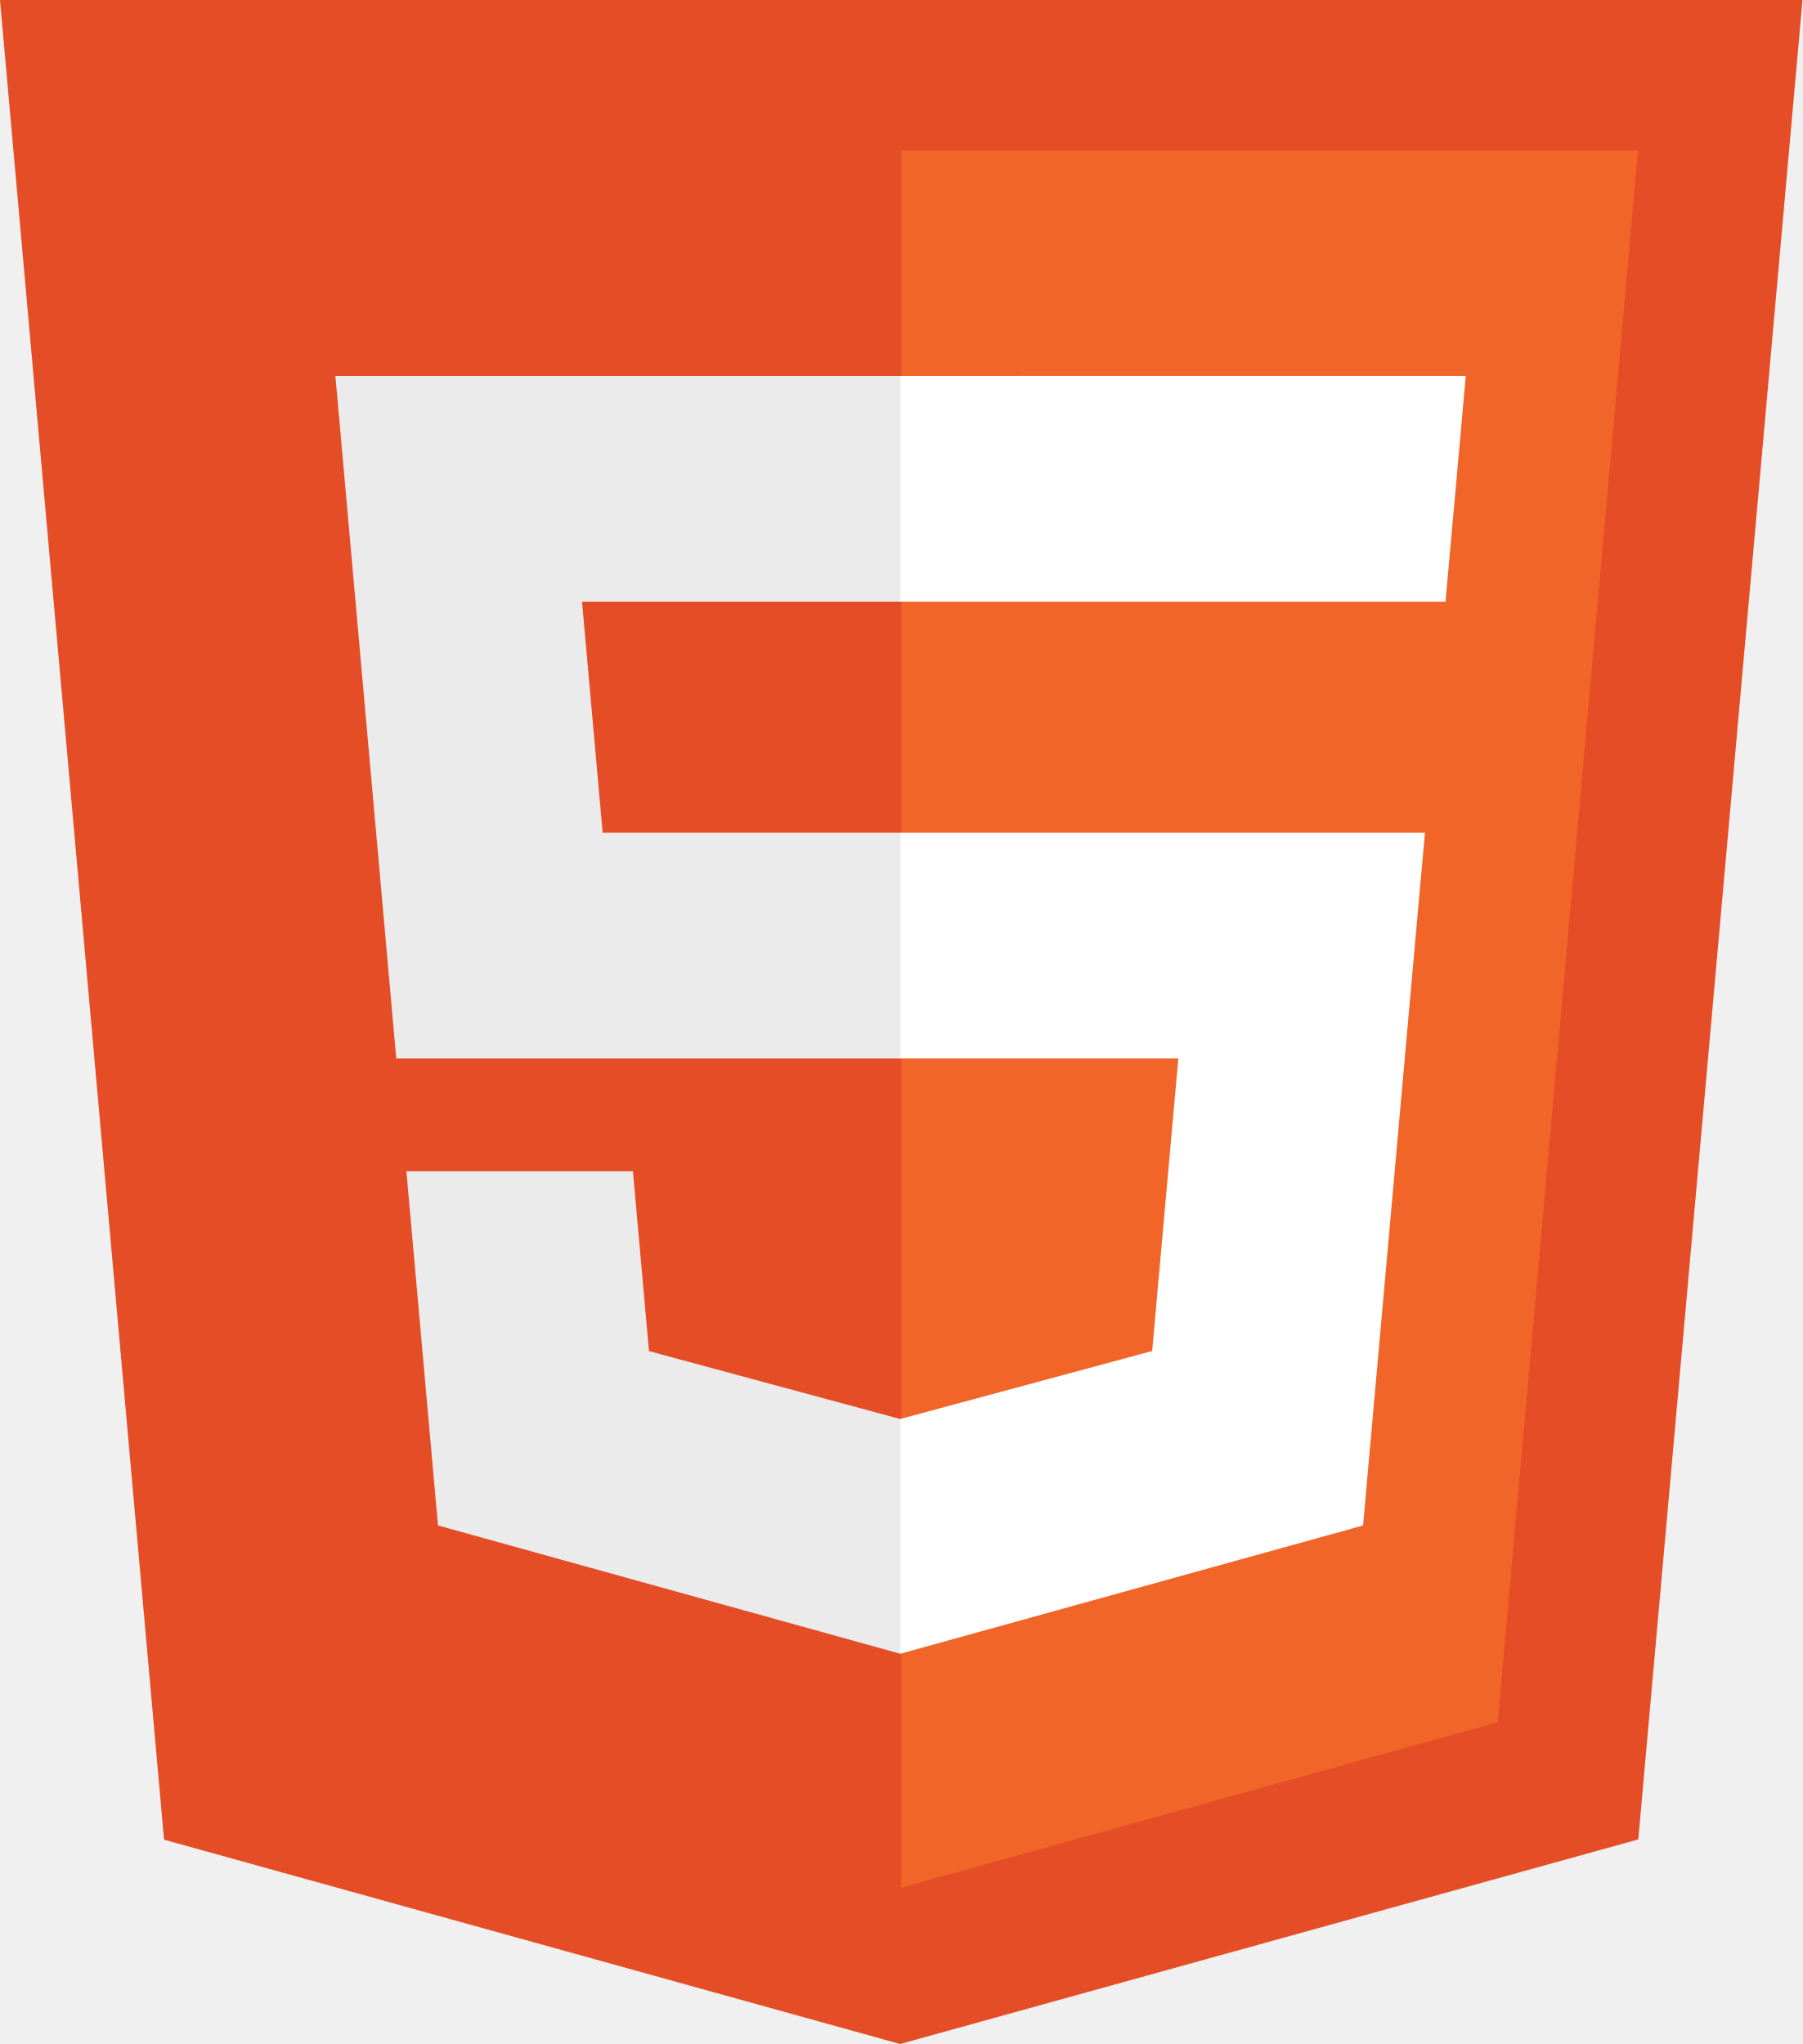
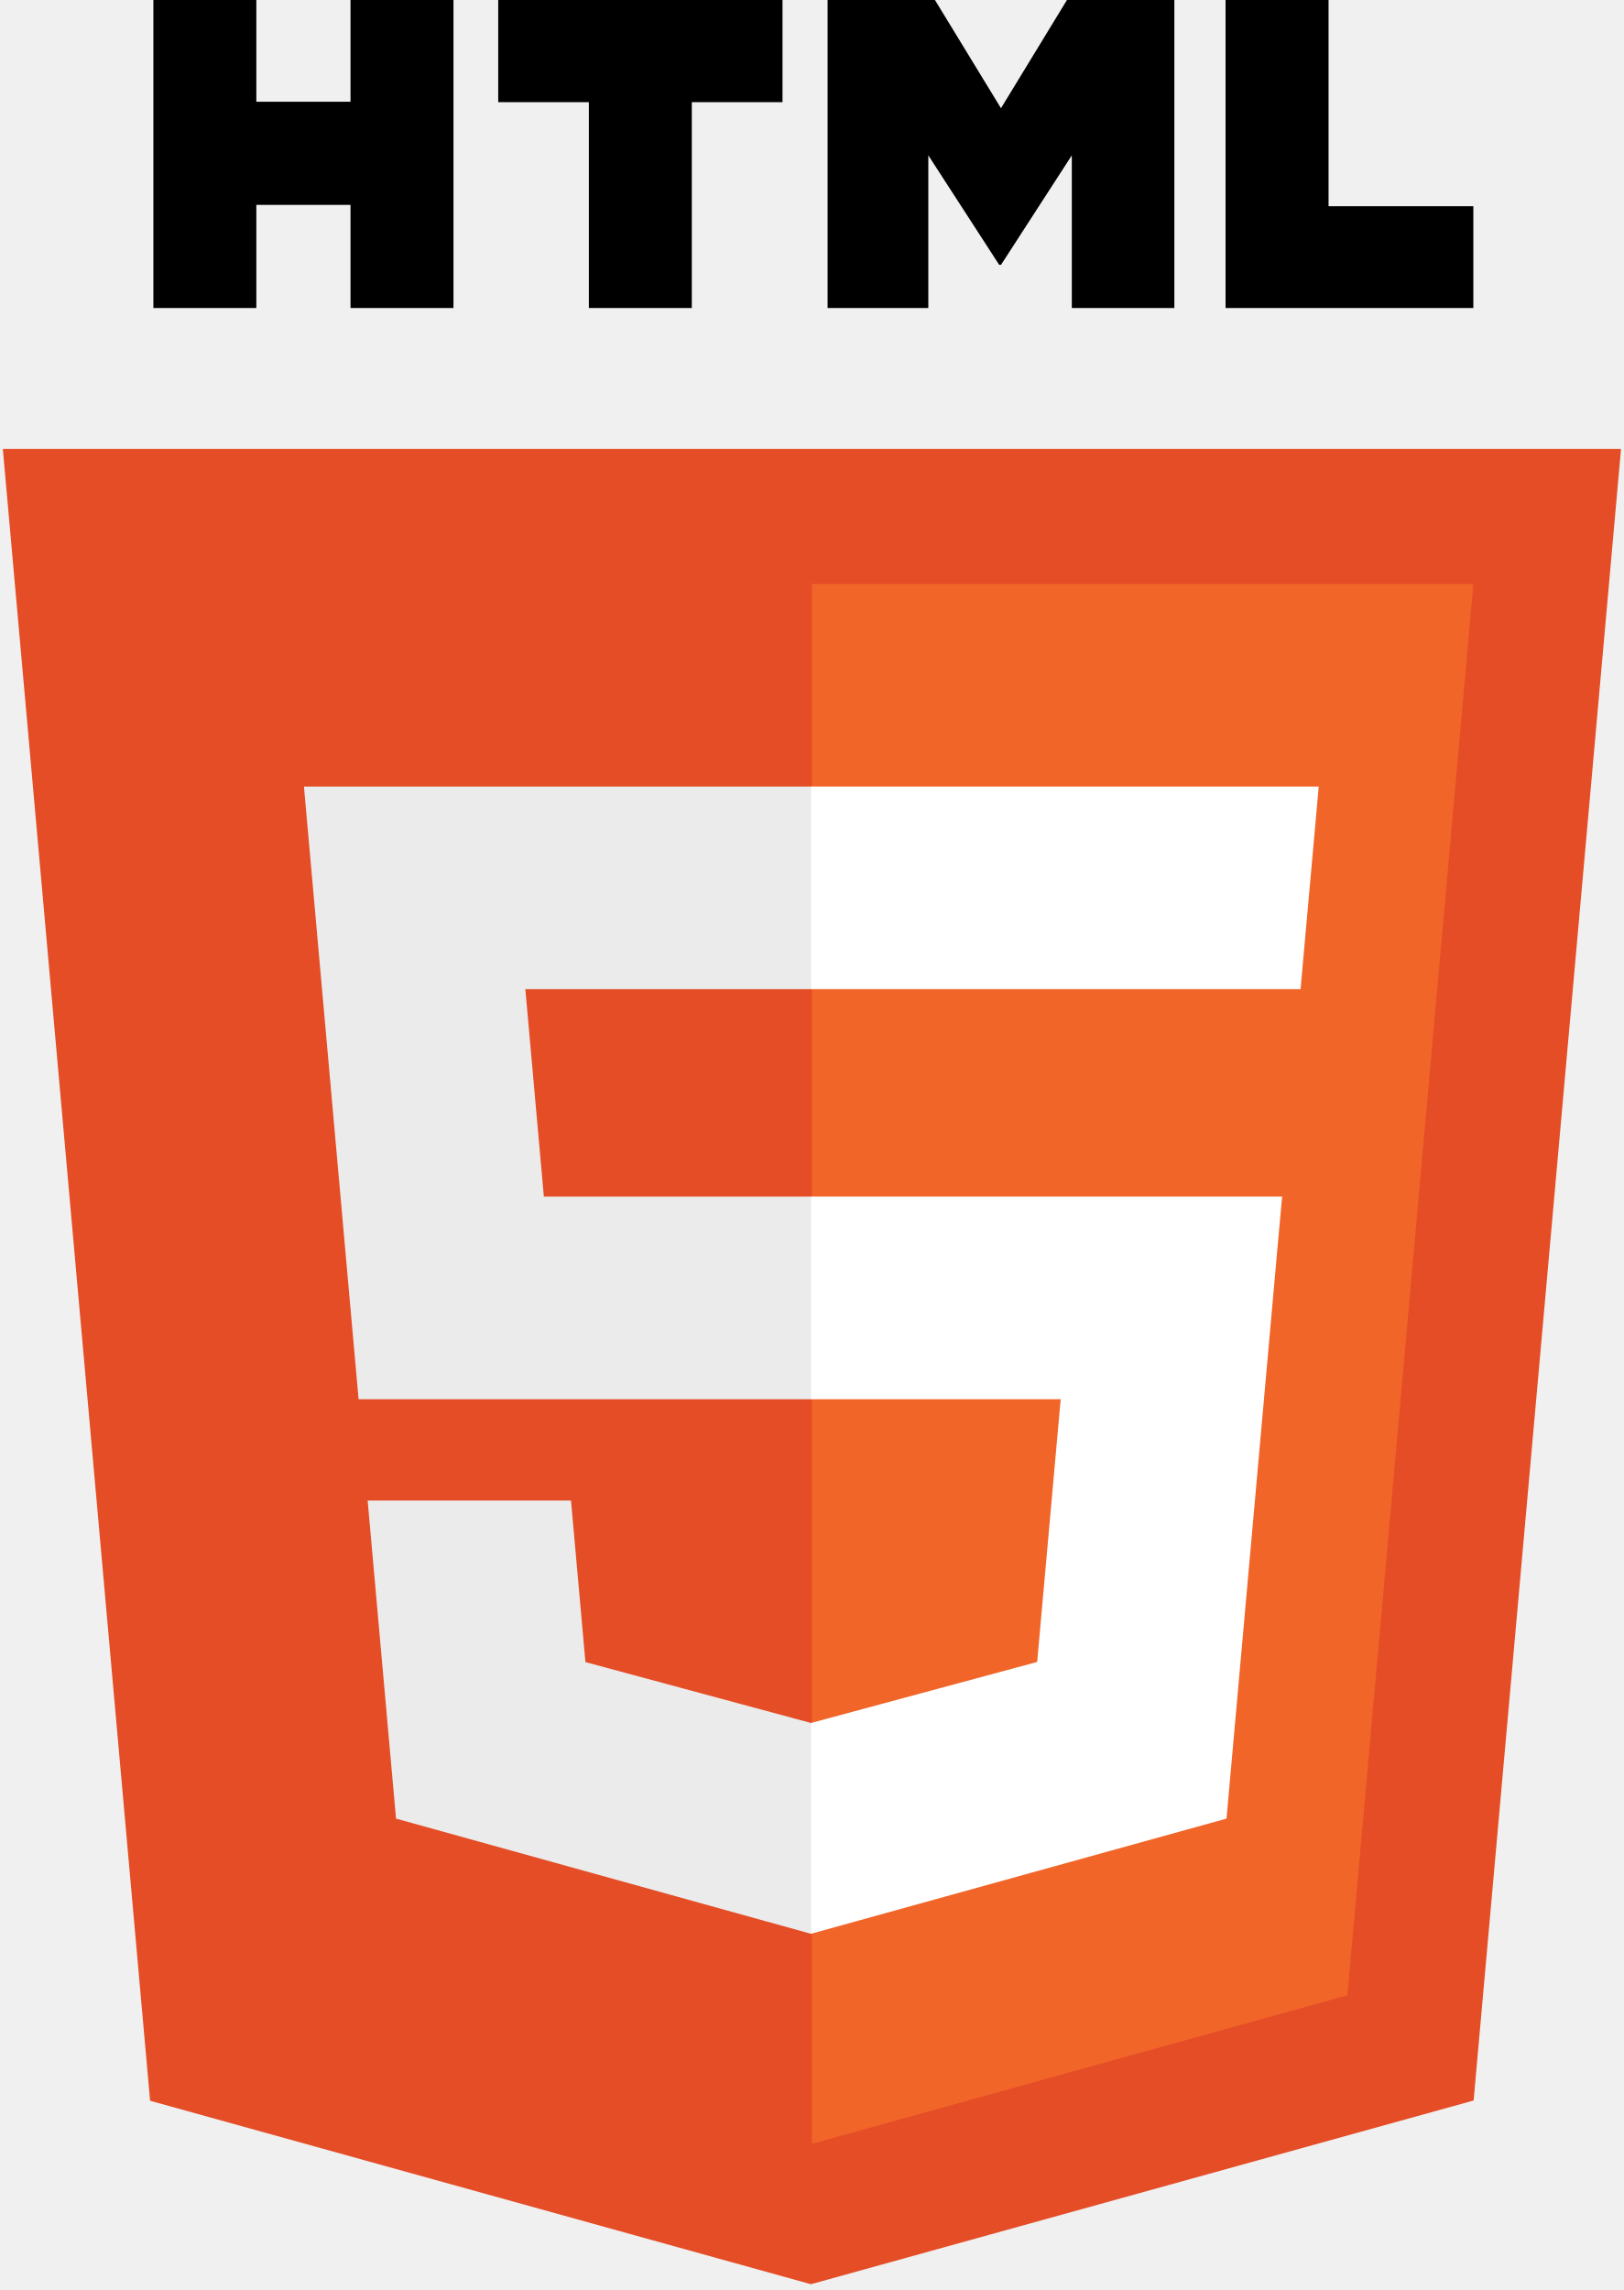
- <svg xmlns="http://www.w3.org/2000/svg" version="1.1" id="Layer_1" x="0px" y="0px" width="48.6px" height="55.117px" viewBox="11.256 14.276 48.6 55.117" enable-background="new 11.256 14.276 48.6 55.117" xml:space="preserve">
-   <path fill="#E44D26" d="M15.679,63.883l-4.423-49.607h48.6l-4.428,49.6l-19.902,5.517L15.679,63.883z" />
-   <path fill="#F16529" d="M35.556,65.176l16.082-4.459l3.784-42.385H35.556V65.176z" />
-   <path fill="#EBEBEB" d="M35.556,36.731h-8.051L26.949,30.5h8.607v-6.083H20.299l0.146,1.632l1.495,16.767h13.616V36.731z   M35.556,52.532l-0.027,0.008l-6.775-1.831l-0.433-4.852h-6.108l0.852,9.553l12.463,3.459l0.028-0.007V52.532z" />
-   <path fill="#FFFFFF" d="M35.535,36.731v6.084h7.492l-0.706,7.891l-6.786,1.832v6.33l12.473-3.457l0.091-1.028l1.43-16.018  l0.148-1.634h-1.639H35.535z M35.535,24.417V30.5h14.696l0.122-1.367l0.278-3.085l0.145-1.632L35.535,24.417L35.535,24.417z" />
+ <svg xmlns="http://www.w3.org/2000/svg" width="1773" height="2500" viewBox="0 0 256 361" preserveAspectRatio="xMinYMin meet">
+   <path d="M255.555 70.766l-23.241 260.36-104.47 28.962-104.182-28.922L.445 70.766h255.11z" fill="#E44D26" />
+   <path d="M128 337.95l84.417-23.403 19.86-222.49H128V337.95z" fill="#F16529" />
+   <path d="M82.82 155.932H128v-31.937H47.917l.764 8.568 7.85 88.01H128v-31.937H85.739l-2.919-32.704zM90.018 236.542h-32.06l4.474 50.146 65.421 18.16.147-.04V271.58l-.14.037-35.568-9.604-2.274-25.471z" fill="#EBEBEB" />
+   <path d="M24.18 0h16.23v16.035h14.847V0h16.231v48.558h-16.23v-16.26H40.411v16.26h-16.23V0zM92.83 16.103H78.544V0h44.814v16.103h-14.295v32.455h-16.23V16.103h-.001zM130.47 0h16.923l10.41 17.062L168.203 0h16.93v48.558h-16.164V24.49l-11.166 17.265h-.28L146.35 24.49v24.068h-15.88V0zM193.21 0h16.235v32.508h22.824v16.05h-39.06V0z" />
+   <path d="M127.89 220.573h39.327l-3.708 41.42-35.62 9.614v33.226l65.473-18.145.48-5.396 7.506-84.08.779-8.576H127.89v31.937zM127.89 155.854v.078h77.143l.64-7.178 1.456-16.191.763-8.568H127.89v31.86z" fill="#FFF" />
</svg>
